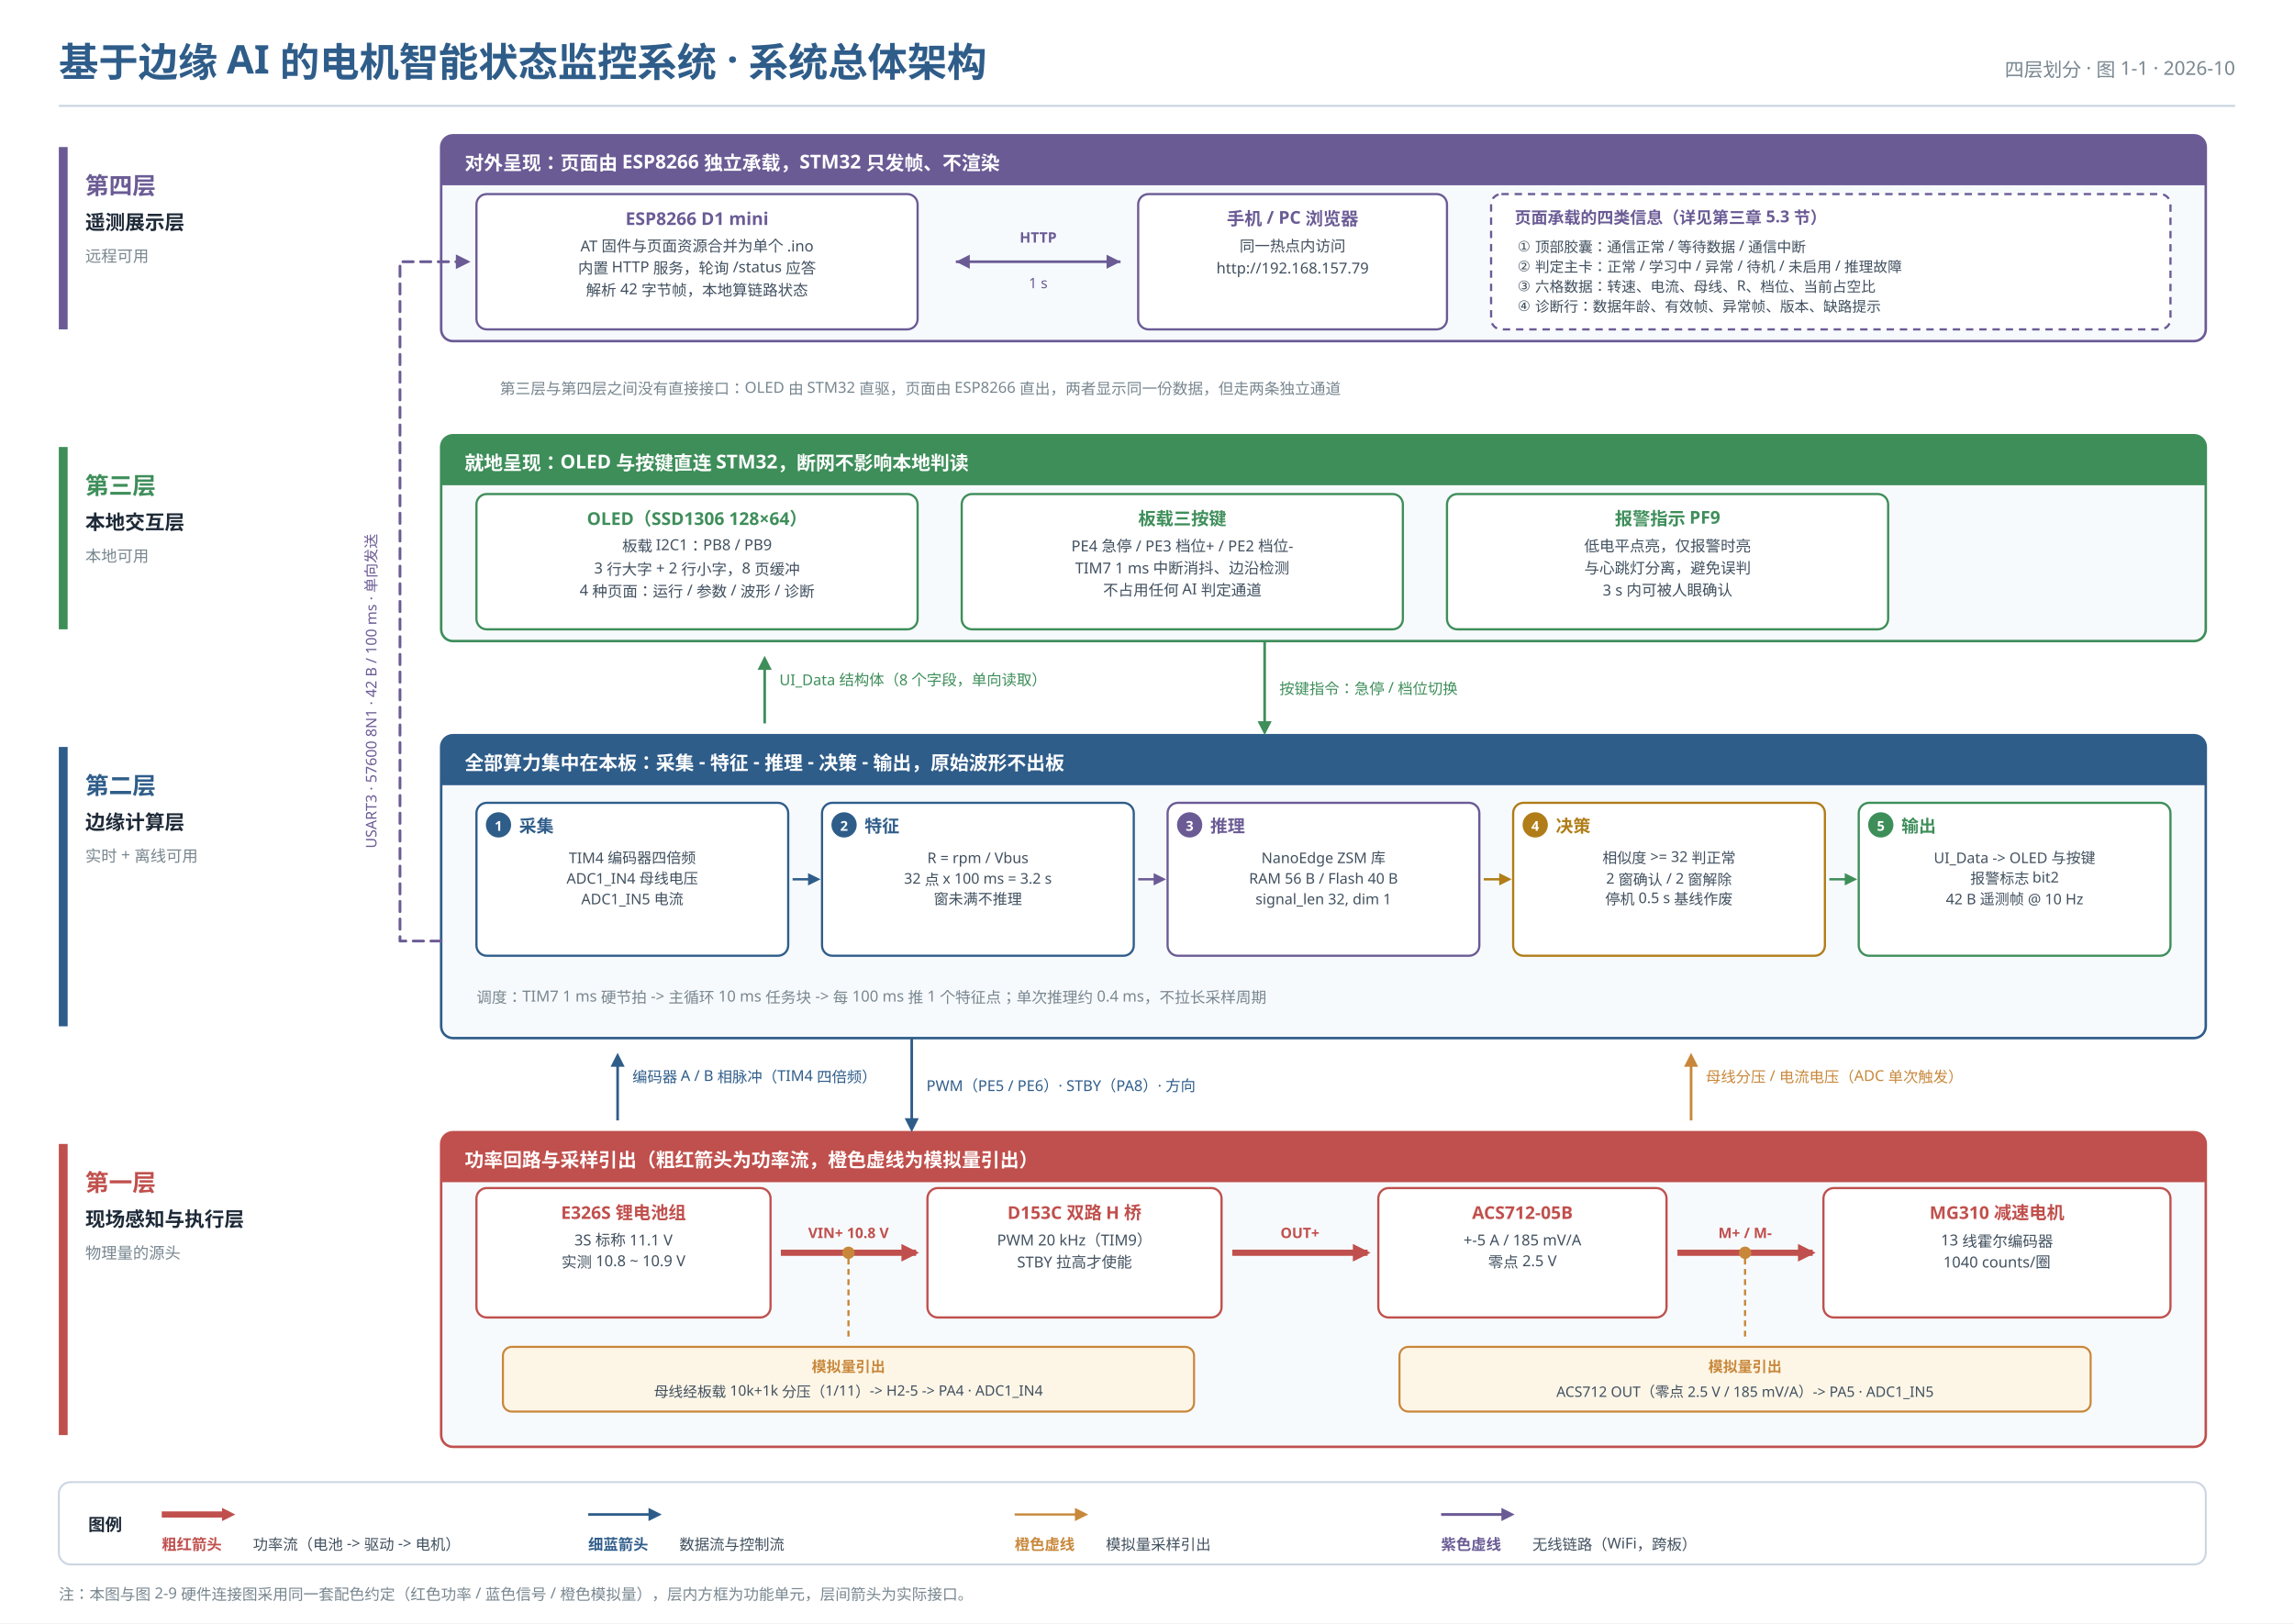
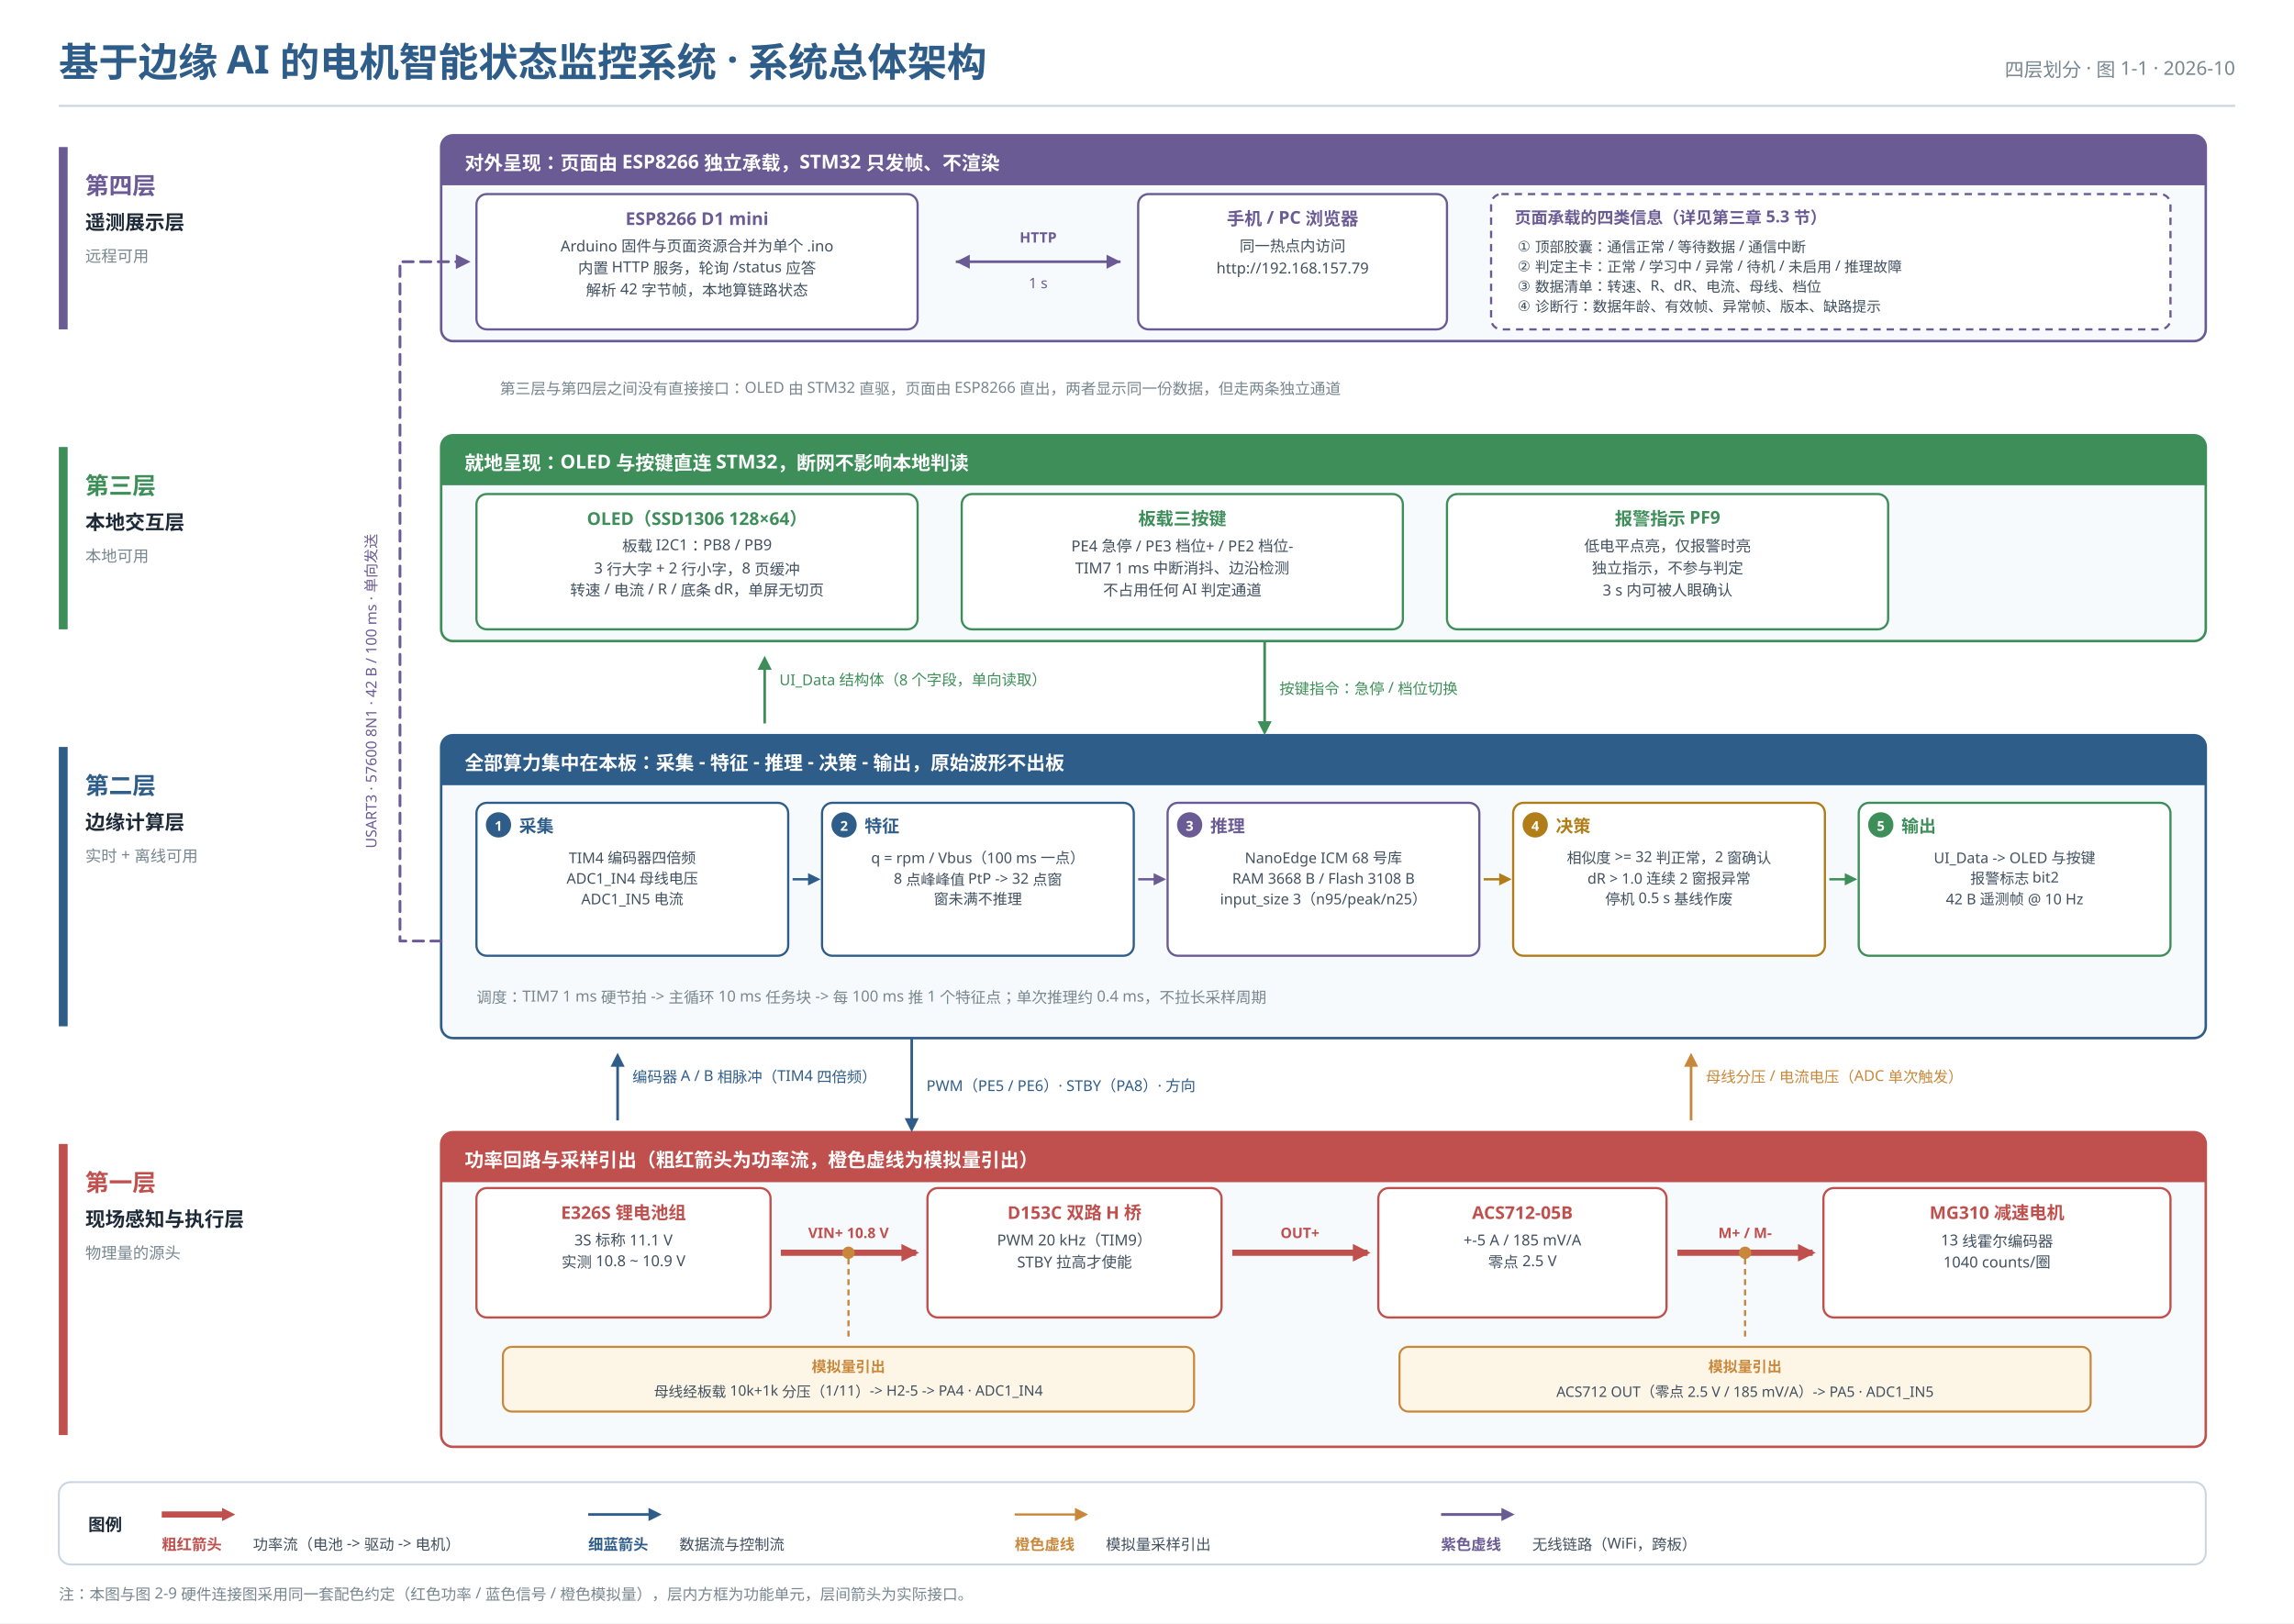
<svg xmlns="http://www.w3.org/2000/svg" width="1560" height="1104" viewBox="0 0 1560 1104">
  <rect x="0" y="0" width="1560" height="1104" fill="#FFFFFF" />
  <text x="40.0" y="52.0" font-family="'Microsoft YaHei','Microsoft YaHei UI','Segoe UI',sans-serif" font-size="27.0" fill="#2F5D8A" text-anchor="start" font-weight="bold">基于边缘 AI 的电机智能状态监控系统 · 系统总体架构</text>
  <text x="1520.0" y="52.0" font-family="'Microsoft YaHei','Microsoft YaHei UI','Segoe UI',sans-serif" font-size="13.0" fill="#78868F" text-anchor="end" font-weight="normal">四层划分 · 图 1-1 · 2026-10</text>
  <line x1="40.0" y1="72.0" x2="1520.0" y2="72.0" stroke="#CBD5E1" stroke-width="1.4" />
  <rect x="40.0" y="100.0" width="6.0" height="124.0" rx="0.0" fill="#6B5B95" stroke="none" stroke-width="0.0" />
  <text x="58.0" y="132.0" font-family="'Microsoft YaHei','Microsoft YaHei UI','Segoe UI',sans-serif" font-size="16.0" fill="#6B5B95" text-anchor="start" font-weight="bold">第四层</text>
  <text x="58.0" y="156.0" font-family="'Microsoft YaHei','Microsoft YaHei UI','Segoe UI',sans-serif" font-size="13.5" fill="#1E2A38" text-anchor="start" font-weight="bold">遥测展示层</text>
  <text x="58.0" y="178.0" font-family="'Microsoft YaHei','Microsoft YaHei UI','Segoe UI',sans-serif" font-size="10.8" fill="#78868F" text-anchor="start" font-weight="normal">远程可用</text>
  <rect x="300.0" y="92.0" width="1200.0" height="140.0" rx="8" fill="#F7FAFD" stroke="#6B5B95" stroke-width="1.7" />
  <path d="M 300.0,100.0 A 8.0,8.0 0 0 1 308.0,92.0 L 1492.0,92.0 A 8.0,8.0 0 0 1 1500.0,100.0 L 1500.0,126.0 L 300.0,126.0 Z" fill="#6B5B95" />
  <text x="316.0" y="115.5" font-family="'Microsoft YaHei','Microsoft YaHei UI','Segoe UI',sans-serif" font-size="13.0" fill="#FFFFFF" text-anchor="start" font-weight="bold">对外呈现：页面由 ESP8266 独立承载，STM32 只发帧、不渲染</text>
  <rect x="324.0" y="132.0" width="300.0" height="92.0" rx="7.0" ry="7.0" fill="#FFFFFF" stroke="#6B5B95" stroke-width="1.5" />
  <text x="474.0" y="153.0" font-family="'Microsoft YaHei','Microsoft YaHei UI','Segoe UI',sans-serif" font-size="12.0" fill="#6B5B95" text-anchor="middle" font-weight="bold">ESP8266 D1 mini</text>
-   <text x="474.0" y="171.0" font-family="'Microsoft YaHei','Microsoft YaHei UI','Segoe UI',sans-serif" font-size="10.3" fill="#41505F" text-anchor="middle" font-weight="normal">AT 固件与页面资源合并为单个 .ino</text>
+   <text x="474.0" y="171.0" font-family="'Microsoft YaHei','Microsoft YaHei UI','Segoe UI',sans-serif" font-size="10.3" fill="#41505F" text-anchor="middle" font-weight="normal">Arduino 固件与页面资源合并为单个 .ino</text>
  <text x="474.0" y="186.0" font-family="'Microsoft YaHei','Microsoft YaHei UI','Segoe UI',sans-serif" font-size="10.3" fill="#41505F" text-anchor="middle" font-weight="normal">内置 HTTP 服务，轮询 /status 应答</text>
  <text x="474.0" y="201.0" font-family="'Microsoft YaHei','Microsoft YaHei UI','Segoe UI',sans-serif" font-size="10.3" fill="#41505F" text-anchor="middle" font-weight="normal">解析 42 字节帧，本地算链路状态</text>
  <rect x="774.0" y="132.0" width="210.0" height="92.0" rx="7.0" ry="7.0" fill="#FFFFFF" stroke="#6B5B95" stroke-width="1.5" />
  <text x="879.0" y="153.0" font-family="'Microsoft YaHei','Microsoft YaHei UI','Segoe UI',sans-serif" font-size="12.0" fill="#6B5B95" text-anchor="middle" font-weight="bold">手机 / PC 浏览器</text>
  <text x="879.0" y="171.0" font-family="'Microsoft YaHei','Microsoft YaHei UI','Segoe UI',sans-serif" font-size="10.3" fill="#41505F" text-anchor="middle" font-weight="normal">同一热点内访问</text>
  <text x="879.0" y="186.0" font-family="'Microsoft YaHei','Microsoft YaHei UI','Segoe UI',sans-serif" font-size="10.3" fill="#41505F" text-anchor="middle" font-weight="normal">http://192.168.157.79</text>
  <line x1="650.0" y1="178.0" x2="762.0" y2="178.0" stroke="#6B5B95" stroke-width="1.8" />
  <polygon points="762.0,178.0 752.5,182.8 752.5,173.2" fill="#6B5B95" />
  <polygon points="650.0,178.0 659.5,173.2 659.5,182.8" fill="#6B5B95" />
  <text x="706.0" y="165.0" font-family="'Microsoft YaHei','Microsoft YaHei UI','Segoe UI',sans-serif" font-size="9.8" fill="#6B5B95" text-anchor="middle" font-weight="bold">HTTP</text>
  <text x="706.0" y="196.0" font-family="'Microsoft YaHei','Microsoft YaHei UI','Segoe UI',sans-serif" font-size="9.8" fill="#6B5B95" text-anchor="middle" font-weight="normal">1 s</text>
  <rect x="1014.0" y="132.0" width="462.0" height="92.0" rx="7.0" ry="7.0" fill="#FFFFFF" stroke="#6B5B95" stroke-width="1.5" stroke-dasharray="5,4" />
  <text x="1030.0" y="152.0" font-family="'Microsoft YaHei','Microsoft YaHei UI','Segoe UI',sans-serif" font-size="11.2" fill="#6B5B95" text-anchor="start" font-weight="bold">页面承载的四类信息（详见第三章 5.3 节）</text>
  <text x="1032.0" y="171.0" font-family="'Microsoft YaHei','Microsoft YaHei UI','Segoe UI',sans-serif" font-size="9.8" fill="#41505F" text-anchor="start" font-weight="normal">① 顶部胶囊：通信正常 / 等待数据 / 通信中断</text>
  <text x="1032.0" y="184.5" font-family="'Microsoft YaHei','Microsoft YaHei UI','Segoe UI',sans-serif" font-size="9.8" fill="#41505F" text-anchor="start" font-weight="normal">② 判定主卡：正常 / 学习中 / 异常 / 待机 / 未启用 / 推理故障</text>
-   <text x="1032.0" y="198.0" font-family="'Microsoft YaHei','Microsoft YaHei UI','Segoe UI',sans-serif" font-size="9.8" fill="#41505F" text-anchor="start" font-weight="normal">③ 六格数据：转速、电流、母线、R、档位、当前占空比</text>
+   <text x="1032.0" y="198.0" font-family="'Microsoft YaHei','Microsoft YaHei UI','Segoe UI',sans-serif" font-size="9.8" fill="#41505F" text-anchor="start" font-weight="normal">③ 数据清单：转速、R、dR、电流、母线、档位</text>
  <text x="1032.0" y="211.5" font-family="'Microsoft YaHei','Microsoft YaHei UI','Segoe UI',sans-serif" font-size="9.8" fill="#41505F" text-anchor="start" font-weight="normal">④ 诊断行：数据年龄、有效帧、异常帧、版本、缺路提示</text>
  <rect x="40.0" y="304.0" width="6.0" height="124.0" rx="0.0" fill="#3E8E5A" stroke="none" stroke-width="0.0" />
  <text x="58.0" y="336.0" font-family="'Microsoft YaHei','Microsoft YaHei UI','Segoe UI',sans-serif" font-size="16.0" fill="#3E8E5A" text-anchor="start" font-weight="bold">第三层</text>
  <text x="58.0" y="360.0" font-family="'Microsoft YaHei','Microsoft YaHei UI','Segoe UI',sans-serif" font-size="13.5" fill="#1E2A38" text-anchor="start" font-weight="bold">本地交互层</text>
  <text x="58.0" y="382.0" font-family="'Microsoft YaHei','Microsoft YaHei UI','Segoe UI',sans-serif" font-size="10.8" fill="#78868F" text-anchor="start" font-weight="normal">本地可用</text>
  <rect x="300.0" y="296.0" width="1200.0" height="140.0" rx="8" fill="#F7FAFD" stroke="#3E8E5A" stroke-width="1.7" />
  <path d="M 300.0,304.0 A 8.0,8.0 0 0 1 308.0,296.0 L 1492.0,296.0 A 8.0,8.0 0 0 1 1500.0,304.0 L 1500.0,330.0 L 300.0,330.0 Z" fill="#3E8E5A" />
  <text x="316.0" y="319.5" font-family="'Microsoft YaHei','Microsoft YaHei UI','Segoe UI',sans-serif" font-size="13.0" fill="#FFFFFF" text-anchor="start" font-weight="bold">就地呈现：OLED 与按键直连 STM32，断网不影响本地判读</text>
  <rect x="324.0" y="336.0" width="300.0" height="92.0" rx="7.0" ry="7.0" fill="#FFFFFF" stroke="#3E8E5A" stroke-width="1.5" />
  <text x="474.0" y="357.0" font-family="'Microsoft YaHei','Microsoft YaHei UI','Segoe UI',sans-serif" font-size="12.0" fill="#3E8E5A" text-anchor="middle" font-weight="bold">OLED（SSD1306 128×64）</text>
  <text x="474.0" y="375.0" font-family="'Microsoft YaHei','Microsoft YaHei UI','Segoe UI',sans-serif" font-size="10.3" fill="#41505F" text-anchor="middle" font-weight="normal">板载 I2C1：PB8 / PB9</text>
  <text x="474.0" y="390.0" font-family="'Microsoft YaHei','Microsoft YaHei UI','Segoe UI',sans-serif" font-size="10.3" fill="#41505F" text-anchor="middle" font-weight="normal">3 行大字 + 2 行小字，8 页缓冲</text>
-   <text x="474.0" y="405.0" font-family="'Microsoft YaHei','Microsoft YaHei UI','Segoe UI',sans-serif" font-size="10.3" fill="#41505F" text-anchor="middle" font-weight="normal">4 种页面：运行 / 参数 / 波形 / 诊断</text>
+   <text x="474.0" y="405.0" font-family="'Microsoft YaHei','Microsoft YaHei UI','Segoe UI',sans-serif" font-size="10.3" fill="#41505F" text-anchor="middle" font-weight="normal">转速 / 电流 / R / 底条 dR，单屏无切页</text>
  <rect x="654.0" y="336.0" width="300.0" height="92.0" rx="7.0" ry="7.0" fill="#FFFFFF" stroke="#3E8E5A" stroke-width="1.5" />
  <text x="804.0" y="357.0" font-family="'Microsoft YaHei','Microsoft YaHei UI','Segoe UI',sans-serif" font-size="12.0" fill="#3E8E5A" text-anchor="middle" font-weight="bold">板载三按键</text>
  <text x="804.0" y="375.0" font-family="'Microsoft YaHei','Microsoft YaHei UI','Segoe UI',sans-serif" font-size="10.3" fill="#41505F" text-anchor="middle" font-weight="normal">PE4 急停 / PE3 档位+ / PE2 档位-</text>
  <text x="804.0" y="390.0" font-family="'Microsoft YaHei','Microsoft YaHei UI','Segoe UI',sans-serif" font-size="10.3" fill="#41505F" text-anchor="middle" font-weight="normal">TIM7 1 ms 中断消抖、边沿检测</text>
  <text x="804.0" y="405.0" font-family="'Microsoft YaHei','Microsoft YaHei UI','Segoe UI',sans-serif" font-size="10.3" fill="#41505F" text-anchor="middle" font-weight="normal">不占用任何 AI 判定通道</text>
  <rect x="984.0" y="336.0" width="300.0" height="92.0" rx="7.0" ry="7.0" fill="#FFFFFF" stroke="#3E8E5A" stroke-width="1.5" />
  <text x="1134.0" y="357.0" font-family="'Microsoft YaHei','Microsoft YaHei UI','Segoe UI',sans-serif" font-size="12.0" fill="#3E8E5A" text-anchor="middle" font-weight="bold">报警指示 PF9</text>
  <text x="1134.0" y="375.0" font-family="'Microsoft YaHei','Microsoft YaHei UI','Segoe UI',sans-serif" font-size="10.3" fill="#41505F" text-anchor="middle" font-weight="normal">低电平点亮，仅报警时亮</text>
-   <text x="1134.0" y="390.0" font-family="'Microsoft YaHei','Microsoft YaHei UI','Segoe UI',sans-serif" font-size="10.3" fill="#41505F" text-anchor="middle" font-weight="normal">与心跳灯分离，避免误判</text>
+   <text x="1134.0" y="390.0" font-family="'Microsoft YaHei','Microsoft YaHei UI','Segoe UI',sans-serif" font-size="10.3" fill="#41505F" text-anchor="middle" font-weight="normal">独立指示，不参与判定</text>
  <text x="1134.0" y="405.0" font-family="'Microsoft YaHei','Microsoft YaHei UI','Segoe UI',sans-serif" font-size="10.3" fill="#41505F" text-anchor="middle" font-weight="normal">3 s 内可被人眼确认</text>
  <rect x="40.0" y="508.0" width="6.0" height="190.0" rx="0.0" fill="#2F5D8A" stroke="none" stroke-width="0.0" />
  <text x="58.0" y="540.0" font-family="'Microsoft YaHei','Microsoft YaHei UI','Segoe UI',sans-serif" font-size="16.0" fill="#2F5D8A" text-anchor="start" font-weight="bold">第二层</text>
  <text x="58.0" y="564.0" font-family="'Microsoft YaHei','Microsoft YaHei UI','Segoe UI',sans-serif" font-size="13.5" fill="#1E2A38" text-anchor="start" font-weight="bold">边缘计算层</text>
  <text x="58.0" y="586.0" font-family="'Microsoft YaHei','Microsoft YaHei UI','Segoe UI',sans-serif" font-size="10.8" fill="#78868F" text-anchor="start" font-weight="normal">实时 + 离线可用</text>
  <rect x="300.0" y="500.0" width="1200.0" height="206.0" rx="8" fill="#F7FAFD" stroke="#2F5D8A" stroke-width="1.7" />
  <path d="M 300.0,508.0 A 8.0,8.0 0 0 1 308.0,500.0 L 1492.0,500.0 A 8.0,8.0 0 0 1 1500.0,508.0 L 1500.0,534.0 L 300.0,534.0 Z" fill="#2F5D8A" />
  <text x="316.0" y="523.5" font-family="'Microsoft YaHei','Microsoft YaHei UI','Segoe UI',sans-serif" font-size="13.0" fill="#FFFFFF" text-anchor="start" font-weight="bold">全部算力集中在本板：采集 - 特征 - 推理 - 决策 - 输出，原始波形不出板</text>
  <rect x="324.0" y="546.0" width="212.0" height="104.0" rx="7.0" ry="7.0" fill="#FFFFFF" stroke="#2F5D8A" stroke-width="1.5" />
  <circle cx="339.0" cy="561.0" r="8.6" fill="#2F5D8A" />
  <text x="339.0" y="565.0" font-family="'Microsoft YaHei','Microsoft YaHei UI','Segoe UI',sans-serif" font-size="9.2" fill="#FFFFFF" text-anchor="middle" font-weight="bold">1</text>
  <text x="353.0" y="566.0" font-family="'Microsoft YaHei','Microsoft YaHei UI','Segoe UI',sans-serif" font-size="11.8" fill="#2F5D8A" text-anchor="start" font-weight="bold">采集</text>
  <text x="430.0" y="587.0" font-family="'Microsoft YaHei','Microsoft YaHei UI','Segoe UI',sans-serif" font-size="10.0" fill="#41505F" text-anchor="middle" font-weight="normal">TIM4 编码器四倍频</text>
  <text x="430.0" y="601.0" font-family="'Microsoft YaHei','Microsoft YaHei UI','Segoe UI',sans-serif" font-size="10.0" fill="#41505F" text-anchor="middle" font-weight="normal">ADC1_IN4 母线电压</text>
  <text x="430.0" y="615.0" font-family="'Microsoft YaHei','Microsoft YaHei UI','Segoe UI',sans-serif" font-size="10.0" fill="#41505F" text-anchor="middle" font-weight="normal">ADC1_IN5 电流</text>
  <rect x="559.0" y="546.0" width="212.0" height="104.0" rx="7.0" ry="7.0" fill="#FFFFFF" stroke="#2F5D8A" stroke-width="1.5" />
  <circle cx="574.0" cy="561.0" r="8.6" fill="#2F5D8A" />
  <text x="574.0" y="565.0" font-family="'Microsoft YaHei','Microsoft YaHei UI','Segoe UI',sans-serif" font-size="9.2" fill="#FFFFFF" text-anchor="middle" font-weight="bold">2</text>
  <text x="588.0" y="566.0" font-family="'Microsoft YaHei','Microsoft YaHei UI','Segoe UI',sans-serif" font-size="11.8" fill="#2F5D8A" text-anchor="start" font-weight="bold">特征</text>
-   <text x="665.0" y="587.0" font-family="'Microsoft YaHei','Microsoft YaHei UI','Segoe UI',sans-serif" font-size="10.0" fill="#41505F" text-anchor="middle" font-weight="normal">R = rpm / Vbus</text>
-   <text x="665.0" y="601.0" font-family="'Microsoft YaHei','Microsoft YaHei UI','Segoe UI',sans-serif" font-size="10.0" fill="#41505F" text-anchor="middle" font-weight="normal">32 点 x 100 ms = 3.2 s</text>
+   <text x="665.0" y="587.0" font-family="'Microsoft YaHei','Microsoft YaHei UI','Segoe UI',sans-serif" font-size="10.0" fill="#41505F" text-anchor="middle" font-weight="normal">q = rpm / Vbus（100 ms 一点）</text>
+   <text x="665.0" y="601.0" font-family="'Microsoft YaHei','Microsoft YaHei UI','Segoe UI',sans-serif" font-size="10.0" fill="#41505F" text-anchor="middle" font-weight="normal">8 点峰峰值 PtP -&gt; 32 点窗</text>
  <text x="665.0" y="615.0" font-family="'Microsoft YaHei','Microsoft YaHei UI','Segoe UI',sans-serif" font-size="10.0" fill="#41505F" text-anchor="middle" font-weight="normal">窗未满不推理</text>
  <line x1="539.0" y1="598.0" x2="554.0" y2="598.0" stroke="#2F5D8A" stroke-width="1.6" />
  <polygon points="558.0,598.0 549.5,602.2 549.5,593.8" fill="#2F5D8A" />
  <rect x="794.0" y="546.0" width="212.0" height="104.0" rx="7.0" ry="7.0" fill="#FFFFFF" stroke="#6B5B95" stroke-width="1.5" />
  <circle cx="809.0" cy="561.0" r="8.6" fill="#6B5B95" />
  <text x="809.0" y="565.0" font-family="'Microsoft YaHei','Microsoft YaHei UI','Segoe UI',sans-serif" font-size="9.2" fill="#FFFFFF" text-anchor="middle" font-weight="bold">3</text>
  <text x="823.0" y="566.0" font-family="'Microsoft YaHei','Microsoft YaHei UI','Segoe UI',sans-serif" font-size="11.8" fill="#6B5B95" text-anchor="start" font-weight="bold">推理</text>
-   <text x="900.0" y="587.0" font-family="'Microsoft YaHei','Microsoft YaHei UI','Segoe UI',sans-serif" font-size="10.0" fill="#41505F" text-anchor="middle" font-weight="normal">NanoEdge ZSM 库</text>
-   <text x="900.0" y="601.0" font-family="'Microsoft YaHei','Microsoft YaHei UI','Segoe UI',sans-serif" font-size="10.0" fill="#41505F" text-anchor="middle" font-weight="normal">RAM 56 B / Flash 40 B</text>
-   <text x="900.0" y="615.0" font-family="'Microsoft YaHei','Microsoft YaHei UI','Segoe UI',sans-serif" font-size="10.0" fill="#41505F" text-anchor="middle" font-weight="normal">signal_len 32, dim 1</text>
+   <text x="900.0" y="587.0" font-family="'Microsoft YaHei','Microsoft YaHei UI','Segoe UI',sans-serif" font-size="10.0" fill="#41505F" text-anchor="middle" font-weight="normal">NanoEdge ICM 68 号库</text>
+   <text x="900.0" y="601.0" font-family="'Microsoft YaHei','Microsoft YaHei UI','Segoe UI',sans-serif" font-size="10.0" fill="#41505F" text-anchor="middle" font-weight="normal">RAM 3668 B / Flash 3108 B</text>
+   <text x="900.0" y="615.0" font-family="'Microsoft YaHei','Microsoft YaHei UI','Segoe UI',sans-serif" font-size="10.0" fill="#41505F" text-anchor="middle" font-weight="normal">input_size 3（n95/peak/n25）</text>
  <line x1="774.0" y1="598.0" x2="789.0" y2="598.0" stroke="#6B5B95" stroke-width="1.6" />
  <polygon points="793.0,598.0 784.5,602.2 784.5,593.8" fill="#6B5B95" />
  <rect x="1029.0" y="546.0" width="212.0" height="104.0" rx="7.0" ry="7.0" fill="#FFFFFF" stroke="#B07D18" stroke-width="1.5" />
  <circle cx="1044.0" cy="561.0" r="8.6" fill="#B07D18" />
  <text x="1044.0" y="565.0" font-family="'Microsoft YaHei','Microsoft YaHei UI','Segoe UI',sans-serif" font-size="9.2" fill="#FFFFFF" text-anchor="middle" font-weight="bold">4</text>
  <text x="1058.0" y="566.0" font-family="'Microsoft YaHei','Microsoft YaHei UI','Segoe UI',sans-serif" font-size="11.8" fill="#B07D18" text-anchor="start" font-weight="bold">决策</text>
-   <text x="1135.0" y="587.0" font-family="'Microsoft YaHei','Microsoft YaHei UI','Segoe UI',sans-serif" font-size="10.0" fill="#41505F" text-anchor="middle" font-weight="normal">相似度 &gt;= 32 判正常</text>
-   <text x="1135.0" y="601.0" font-family="'Microsoft YaHei','Microsoft YaHei UI','Segoe UI',sans-serif" font-size="10.0" fill="#41505F" text-anchor="middle" font-weight="normal">2 窗确认 / 2 窗解除</text>
+   <text x="1135.0" y="587.0" font-family="'Microsoft YaHei','Microsoft YaHei UI','Segoe UI',sans-serif" font-size="10.0" fill="#41505F" text-anchor="middle" font-weight="normal">相似度 &gt;= 32 判正常，2 窗确认</text>
+   <text x="1135.0" y="601.0" font-family="'Microsoft YaHei','Microsoft YaHei UI','Segoe UI',sans-serif" font-size="10.0" fill="#41505F" text-anchor="middle" font-weight="normal">dR &gt; 1.0 连续 2 窗报异常</text>
  <text x="1135.0" y="615.0" font-family="'Microsoft YaHei','Microsoft YaHei UI','Segoe UI',sans-serif" font-size="10.0" fill="#41505F" text-anchor="middle" font-weight="normal">停机 0.5 s 基线作废</text>
  <line x1="1009.0" y1="598.0" x2="1024.0" y2="598.0" stroke="#B07D18" stroke-width="1.6" />
  <polygon points="1028.0,598.0 1019.5,602.2 1019.5,593.8" fill="#B07D18" />
  <rect x="1264.0" y="546.0" width="212.0" height="104.0" rx="7.0" ry="7.0" fill="#FFFFFF" stroke="#3E8E5A" stroke-width="1.5" />
  <circle cx="1279.0" cy="561.0" r="8.6" fill="#3E8E5A" />
  <text x="1279.0" y="565.0" font-family="'Microsoft YaHei','Microsoft YaHei UI','Segoe UI',sans-serif" font-size="9.2" fill="#FFFFFF" text-anchor="middle" font-weight="bold">5</text>
  <text x="1293.0" y="566.0" font-family="'Microsoft YaHei','Microsoft YaHei UI','Segoe UI',sans-serif" font-size="11.8" fill="#3E8E5A" text-anchor="start" font-weight="bold">输出</text>
  <text x="1370.0" y="587.0" font-family="'Microsoft YaHei','Microsoft YaHei UI','Segoe UI',sans-serif" font-size="10.0" fill="#41505F" text-anchor="middle" font-weight="normal">UI_Data -&gt; OLED 与按键</text>
  <text x="1370.0" y="601.0" font-family="'Microsoft YaHei','Microsoft YaHei UI','Segoe UI',sans-serif" font-size="10.0" fill="#41505F" text-anchor="middle" font-weight="normal">报警标志 bit2</text>
  <text x="1370.0" y="615.0" font-family="'Microsoft YaHei','Microsoft YaHei UI','Segoe UI',sans-serif" font-size="10.0" fill="#41505F" text-anchor="middle" font-weight="normal">42 B 遥测帧 @ 10 Hz</text>
  <line x1="1244.0" y1="598.0" x2="1259.0" y2="598.0" stroke="#3E8E5A" stroke-width="1.6" />
  <polygon points="1263.0,598.0 1254.5,602.2 1254.5,593.8" fill="#3E8E5A" />
  <text x="324.0" y="682.0" font-family="'Microsoft YaHei','Microsoft YaHei UI','Segoe UI',sans-serif" font-size="10.4" fill="#78868F" text-anchor="start" font-weight="normal">调度：TIM7 1 ms 硬节拍 -&gt; 主循环 10 ms 任务块 -&gt; 每 100 ms 推 1 个特征点；单次推理约 0.4 ms，不拉长采样周期</text>
  <rect x="40.0" y="778.0" width="6.0" height="198.0" rx="0.0" fill="#C0504D" stroke="none" stroke-width="0.0" />
  <text x="58.0" y="810.0" font-family="'Microsoft YaHei','Microsoft YaHei UI','Segoe UI',sans-serif" font-size="16.0" fill="#C0504D" text-anchor="start" font-weight="bold">第一层</text>
  <text x="58.0" y="834.0" font-family="'Microsoft YaHei','Microsoft YaHei UI','Segoe UI',sans-serif" font-size="13.5" fill="#1E2A38" text-anchor="start" font-weight="bold">现场感知与执行层</text>
  <text x="58.0" y="856.0" font-family="'Microsoft YaHei','Microsoft YaHei UI','Segoe UI',sans-serif" font-size="10.8" fill="#78868F" text-anchor="start" font-weight="normal">物理量的源头</text>
  <rect x="300.0" y="770.0" width="1200.0" height="214.0" rx="8" fill="#F7FAFD" stroke="#C0504D" stroke-width="1.7" />
  <path d="M 300.0,778.0 A 8.0,8.0 0 0 1 308.0,770.0 L 1492.0,770.0 A 8.0,8.0 0 0 1 1500.0,778.0 L 1500.0,804.0 L 300.0,804.0 Z" fill="#C0504D" />
  <text x="316.0" y="793.5" font-family="'Microsoft YaHei','Microsoft YaHei UI','Segoe UI',sans-serif" font-size="13.0" fill="#FFFFFF" text-anchor="start" font-weight="bold">功率回路与采样引出（粗红箭头为功率流，橙色虚线为模拟量引出）</text>
  <rect x="324.0" y="808.0" width="200.0" height="88.0" rx="7.0" ry="7.0" fill="#FFFFFF" stroke="#C0504D" stroke-width="1.5" />
  <text x="424.0" y="829.0" font-family="'Microsoft YaHei','Microsoft YaHei UI','Segoe UI',sans-serif" font-size="12.0" fill="#C0504D" text-anchor="middle" font-weight="bold">E326S 锂电池组</text>
  <text x="424.0" y="847.0" font-family="'Microsoft YaHei','Microsoft YaHei UI','Segoe UI',sans-serif" font-size="10.3" fill="#41505F" text-anchor="middle" font-weight="normal">3S 标称 11.1 V</text>
  <text x="424.0" y="862.0" font-family="'Microsoft YaHei','Microsoft YaHei UI','Segoe UI',sans-serif" font-size="10.3" fill="#41505F" text-anchor="middle" font-weight="normal">实测 10.8 ~ 10.9 V</text>
  <rect x="630.7" y="808.0" width="200.0" height="88.0" rx="7.0" ry="7.0" fill="#FFFFFF" stroke="#C0504D" stroke-width="1.5" />
  <text x="730.7" y="829.0" font-family="'Microsoft YaHei','Microsoft YaHei UI','Segoe UI',sans-serif" font-size="12.0" fill="#C0504D" text-anchor="middle" font-weight="bold">D153C 双路 H 桥</text>
  <text x="730.7" y="847.0" font-family="'Microsoft YaHei','Microsoft YaHei UI','Segoe UI',sans-serif" font-size="10.3" fill="#41505F" text-anchor="middle" font-weight="normal">PWM 20 kHz（TIM9）</text>
  <text x="730.7" y="862.0" font-family="'Microsoft YaHei','Microsoft YaHei UI','Segoe UI',sans-serif" font-size="10.3" fill="#41505F" text-anchor="middle" font-weight="normal">STBY 拉高才使能</text>
  <rect x="937.3" y="808.0" width="196.0" height="88.0" rx="7.0" ry="7.0" fill="#FFFFFF" stroke="#C0504D" stroke-width="1.5" />
  <text x="1035.3" y="829.0" font-family="'Microsoft YaHei','Microsoft YaHei UI','Segoe UI',sans-serif" font-size="12.0" fill="#C0504D" text-anchor="middle" font-weight="bold">ACS712-05B</text>
  <text x="1035.3" y="847.0" font-family="'Microsoft YaHei','Microsoft YaHei UI','Segoe UI',sans-serif" font-size="10.3" fill="#41505F" text-anchor="middle" font-weight="normal">+-5 A / 185 mV/A</text>
  <text x="1035.3" y="862.0" font-family="'Microsoft YaHei','Microsoft YaHei UI','Segoe UI',sans-serif" font-size="10.3" fill="#41505F" text-anchor="middle" font-weight="normal">零点 2.5 V</text>
  <rect x="1240.0" y="808.0" width="236.0" height="88.0" rx="7.0" ry="7.0" fill="#FFFFFF" stroke="#C0504D" stroke-width="1.5" />
  <text x="1358.0" y="829.0" font-family="'Microsoft YaHei','Microsoft YaHei UI','Segoe UI',sans-serif" font-size="12.0" fill="#C0504D" text-anchor="middle" font-weight="bold">MG310 减速电机</text>
  <text x="1358.0" y="847.0" font-family="'Microsoft YaHei','Microsoft YaHei UI','Segoe UI',sans-serif" font-size="10.3" fill="#41505F" text-anchor="middle" font-weight="normal">13 线霍尔编码器</text>
  <text x="1358.0" y="862.0" font-family="'Microsoft YaHei','Microsoft YaHei UI','Segoe UI',sans-serif" font-size="10.3" fill="#41505F" text-anchor="middle" font-weight="normal">1040 counts/圈</text>
  <line x1="531.0" y1="852.0" x2="623.0" y2="852.0" stroke="#C0504D" stroke-width="4.2" />
  <polygon points="625.0,852.0 613.0,858.0 613.0,846.0" fill="#C0504D" />
  <text x="577.0" y="842.0" font-family="'Microsoft YaHei','Microsoft YaHei UI','Segoe UI',sans-serif" font-size="9.8" fill="#C0504D" text-anchor="middle" font-weight="bold">VIN+ 10.8 V</text>
  <line x1="838.0" y1="852.0" x2="930.0" y2="852.0" stroke="#C0504D" stroke-width="4.2" />
  <polygon points="932.0,852.0 920.0,858.0 920.0,846.0" fill="#C0504D" />
  <text x="884.0" y="842.0" font-family="'Microsoft YaHei','Microsoft YaHei UI','Segoe UI',sans-serif" font-size="9.8" fill="#C0504D" text-anchor="middle" font-weight="bold">OUT+</text>
  <line x1="1140.7" y1="852.0" x2="1232.7" y2="852.0" stroke="#C0504D" stroke-width="4.2" />
  <polygon points="1234.7,852.0 1222.7,858.0 1222.7,846.0" fill="#C0504D" />
  <text x="1186.7" y="842.0" font-family="'Microsoft YaHei','Microsoft YaHei UI','Segoe UI',sans-serif" font-size="9.8" fill="#C0504D" text-anchor="middle" font-weight="bold">M+ / M-</text>
  <circle cx="577.0" cy="852.0" r="4.2" fill="#C8873A" />
  <line x1="577.0" y1="856.0" x2="577.0" y2="912.0" stroke="#C8873A" stroke-width="1.5" stroke-dasharray="4,3" />
  <polygon points="577.0,916.0 581.2,924.5 572.8,924.5" fill="#C8873A" />
  <rect x="342.0" y="916.0" width="470.0" height="44.0" rx="6.0" ry="6.0" fill="#FDF6E7" stroke="#C8873A" stroke-width="1.4" />
  <text x="577.0" y="933.0" font-family="'Microsoft YaHei','Microsoft YaHei UI','Segoe UI',sans-serif" font-size="10.0" fill="#C8873A" text-anchor="middle" font-weight="bold">模拟量引出</text>
  <text x="577.0" y="950.0" font-family="'Microsoft YaHei','Microsoft YaHei UI','Segoe UI',sans-serif" font-size="9.8" fill="#41505F" text-anchor="middle" font-weight="normal">母线经板载 10k+1k 分压（1/11）-&gt; H2-5 -&gt; PA4 · ADC1_IN4</text>
  <circle cx="1186.7" cy="852.0" r="4.2" fill="#C8873A" />
  <line x1="1186.7" y1="856.0" x2="1186.7" y2="912.0" stroke="#C8873A" stroke-width="1.5" stroke-dasharray="4,3" />
  <polygon points="1186.7,916.0 1191.0,924.5 1182.5,924.5" fill="#C8873A" />
  <rect x="951.7" y="916.0" width="470.0" height="44.0" rx="6.0" ry="6.0" fill="#FDF6E7" stroke="#C8873A" stroke-width="1.4" />
  <text x="1186.7" y="933.0" font-family="'Microsoft YaHei','Microsoft YaHei UI','Segoe UI',sans-serif" font-size="10.0" fill="#C8873A" text-anchor="middle" font-weight="bold">模拟量引出</text>
  <text x="1186.7" y="950.0" font-family="'Microsoft YaHei','Microsoft YaHei UI','Segoe UI',sans-serif" font-size="9.8" fill="#41505F" text-anchor="middle" font-weight="normal">ACS712 OUT（零点 2.5 V / 185 mV/A）-&gt; PA5 · ADC1_IN5</text>
  <line x1="420.0" y1="762.0" x2="420.0" y2="722.0" stroke="#2F5D8A" stroke-width="1.8" />
  <polygon points="420.0,716.0 424.8,725.5 415.2,725.5" fill="#2F5D8A" />
  <text x="430.0" y="736.0" font-family="'Microsoft YaHei','Microsoft YaHei UI','Segoe UI',sans-serif" font-size="10.2" fill="#2F5D8A" text-anchor="start" font-weight="normal">编码器 A / B 相脉冲（TIM4 四倍频）</text>
  <line x1="1150.0" y1="762.0" x2="1150.0" y2="722.0" stroke="#C8873A" stroke-width="1.8" />
  <polygon points="1150.0,716.0 1154.8,725.5 1145.2,725.5" fill="#C8873A" />
  <text x="1160.0" y="736.0" font-family="'Microsoft YaHei','Microsoft YaHei UI','Segoe UI',sans-serif" font-size="10.2" fill="#C8873A" text-anchor="start" font-weight="normal">母线分压 / 电流电压（ADC 单次触发）</text>
  <line x1="520.0" y1="492.0" x2="520.0" y2="452.0" stroke="#3E8E5A" stroke-width="1.8" />
  <polygon points="520.0,446.0 524.8,455.5 515.2,455.5" fill="#3E8E5A" />
  <text x="530.0" y="466.0" font-family="'Microsoft YaHei','Microsoft YaHei UI','Segoe UI',sans-serif" font-size="10.2" fill="#3E8E5A" text-anchor="start" font-weight="normal">UI_Data 结构体（8 个字段，单向读取）</text>
  <line x1="620.0" y1="706.0" x2="620.0" y2="764.0" stroke="#2F5D8A" stroke-width="1.8" />
  <polygon points="620.0,770.0 615.2,760.5 624.8,760.5" fill="#2F5D8A" />
  <text x="630.0" y="742.0" font-family="'Microsoft YaHei','Microsoft YaHei UI','Segoe UI',sans-serif" font-size="10.2" fill="#2F5D8A" text-anchor="start" font-weight="normal">PWM（PE5 / PE6）· STBY（PA8）· 方向</text>
  <line x1="860.0" y1="436.0" x2="860.0" y2="494.0" stroke="#3E8E5A" stroke-width="1.8" />
  <polygon points="860.0,500.0 855.2,490.5 864.8,490.5" fill="#3E8E5A" />
  <text x="870.0" y="472.0" font-family="'Microsoft YaHei','Microsoft YaHei UI','Segoe UI',sans-serif" font-size="10.2" fill="#3E8E5A" text-anchor="start" font-weight="normal">按键指令：急停 / 档位切换</text>
  <text x="340.0" y="268.0" font-family="'Microsoft YaHei','Microsoft YaHei UI','Segoe UI',sans-serif" font-size="10.4" fill="#78868F" text-anchor="start" font-weight="normal">第三层与第四层之间没有直接接口：OLED 由 STM32 直驱，页面由 ESP8266 直出，两者显示同一份数据，但走两条独立通道</text>
  <path d="M 300.0,640.0 L 272.0,640.0 L 272.0,178.0 L 320.0,178.0" fill="none" stroke="#6B5B95" stroke-width="1.9" stroke-linejoin="round" stroke-linecap="round" stroke-dasharray="7,5" />
  <polygon points="320.0,178.0 310.0,183.0 310.0,173.0" fill="#6B5B95" />
  <text x="256.0" y="470.0" font-family="'Microsoft YaHei','Microsoft YaHei UI','Segoe UI',sans-serif" font-size="10.0" fill="#6B5B95" text-anchor="middle" font-weight="normal" transform="rotate(-90 256.0 470.0)">USART3 · 57600 8N1 · 42 B / 100 ms · 单向发送</text>
  <rect x="40.0" y="1008.0" width="1460.0" height="56.0" rx="8.0" ry="8.0" fill="#FFFFFF" stroke="#CBD5E1" stroke-width="1.3" />
  <text x="60.0" y="1041.0" font-family="'Microsoft YaHei','Microsoft YaHei UI','Segoe UI',sans-serif" font-size="11.5" fill="#1E2A38" text-anchor="start" font-weight="bold">图例</text>
  <line x1="110.0" y1="1030.0" x2="156.0" y2="1030.0" stroke="#C0504D" stroke-width="4.2" />
  <polygon points="160.0,1030.0 151.0,1034.5 151.0,1025.5" fill="#C0504D" />
  <text x="110.0" y="1054.0" font-family="'Microsoft YaHei','Microsoft YaHei UI','Segoe UI',sans-serif" font-size="10.2" fill="#C0504D" text-anchor="start" font-weight="bold">粗红箭头</text>
  <text x="172.0" y="1054.0" font-family="'Microsoft YaHei','Microsoft YaHei UI','Segoe UI',sans-serif" font-size="10.2" fill="#41505F" text-anchor="start" font-weight="normal">功率流（电池 -&gt; 驱动 -&gt; 电机）</text>
  <line x1="400.0" y1="1030.0" x2="446.0" y2="1030.0" stroke="#2F5D8A" stroke-width="1.8" />
  <polygon points="450.0,1030.0 441.0,1034.5 441.0,1025.5" fill="#2F5D8A" />
  <text x="400.0" y="1054.0" font-family="'Microsoft YaHei','Microsoft YaHei UI','Segoe UI',sans-serif" font-size="10.2" fill="#2F5D8A" text-anchor="start" font-weight="bold">细蓝箭头</text>
  <text x="462.0" y="1054.0" font-family="'Microsoft YaHei','Microsoft YaHei UI','Segoe UI',sans-serif" font-size="10.2" fill="#41505F" text-anchor="start" font-weight="normal">数据流与控制流</text>
  <line x1="690.0" y1="1030.0" x2="736.0" y2="1030.0" stroke="#C8873A" stroke-width="1.5" />
  <polygon points="740.0,1030.0 731.0,1034.5 731.0,1025.5" fill="#C8873A" />
  <text x="690.0" y="1054.0" font-family="'Microsoft YaHei','Microsoft YaHei UI','Segoe UI',sans-serif" font-size="10.2" fill="#C8873A" text-anchor="start" font-weight="bold">橙色虚线</text>
  <text x="752.0" y="1054.0" font-family="'Microsoft YaHei','Microsoft YaHei UI','Segoe UI',sans-serif" font-size="10.2" fill="#41505F" text-anchor="start" font-weight="normal">模拟量采样引出</text>
  <line x1="980.0" y1="1030.0" x2="1026.0" y2="1030.0" stroke="#6B5B95" stroke-width="1.9" />
  <polygon points="1030.0,1030.0 1021.0,1034.5 1021.0,1025.5" fill="#6B5B95" />
  <text x="980.0" y="1054.0" font-family="'Microsoft YaHei','Microsoft YaHei UI','Segoe UI',sans-serif" font-size="10.2" fill="#6B5B95" text-anchor="start" font-weight="bold">紫色虚线</text>
  <text x="1042.0" y="1054.0" font-family="'Microsoft YaHei','Microsoft YaHei UI','Segoe UI',sans-serif" font-size="10.2" fill="#41505F" text-anchor="start" font-weight="normal">无线链路（WiFi，跨板）</text>
  <text x="40.0" y="1088.0" font-family="'Microsoft YaHei','Microsoft YaHei UI','Segoe UI',sans-serif" font-size="10.4" fill="#78868F" text-anchor="start" font-weight="normal">注：本图与图 2-9 硬件连接图采用同一套配色约定（红色功率 / 蓝色信号 / 橙色模拟量），层内方框为功能单元，层间箭头为实际接口。</text>
</svg>
